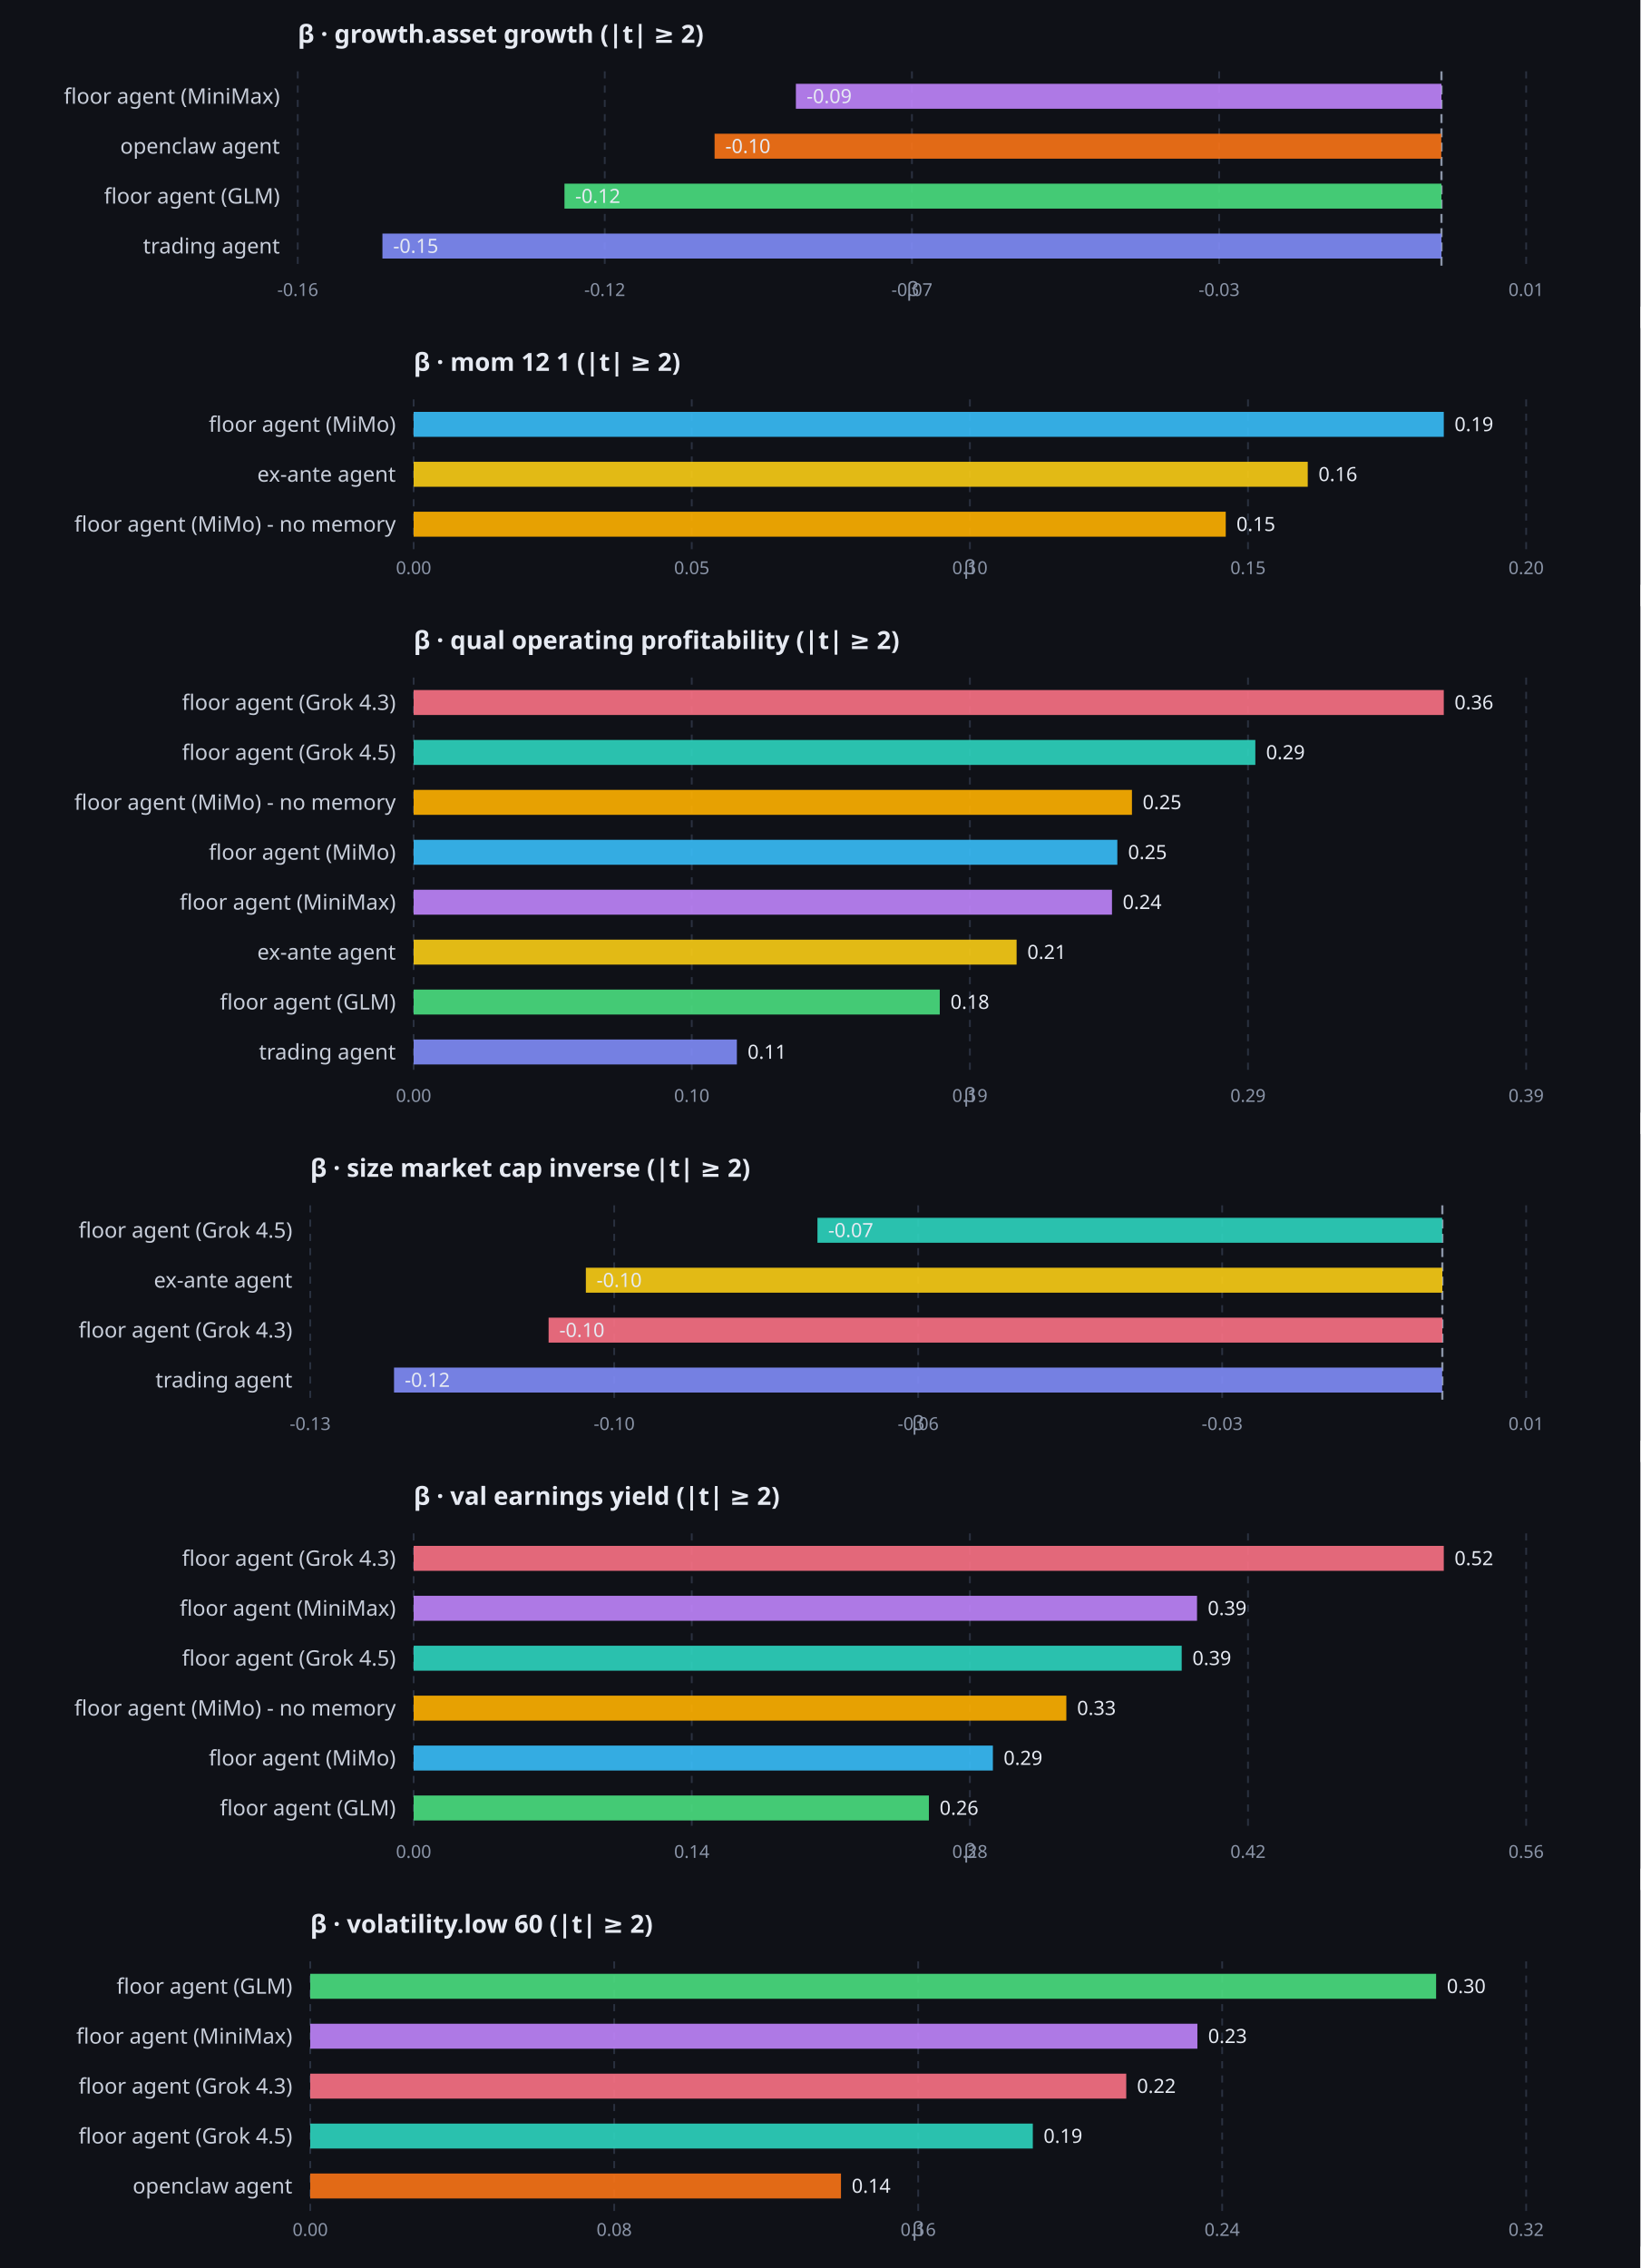
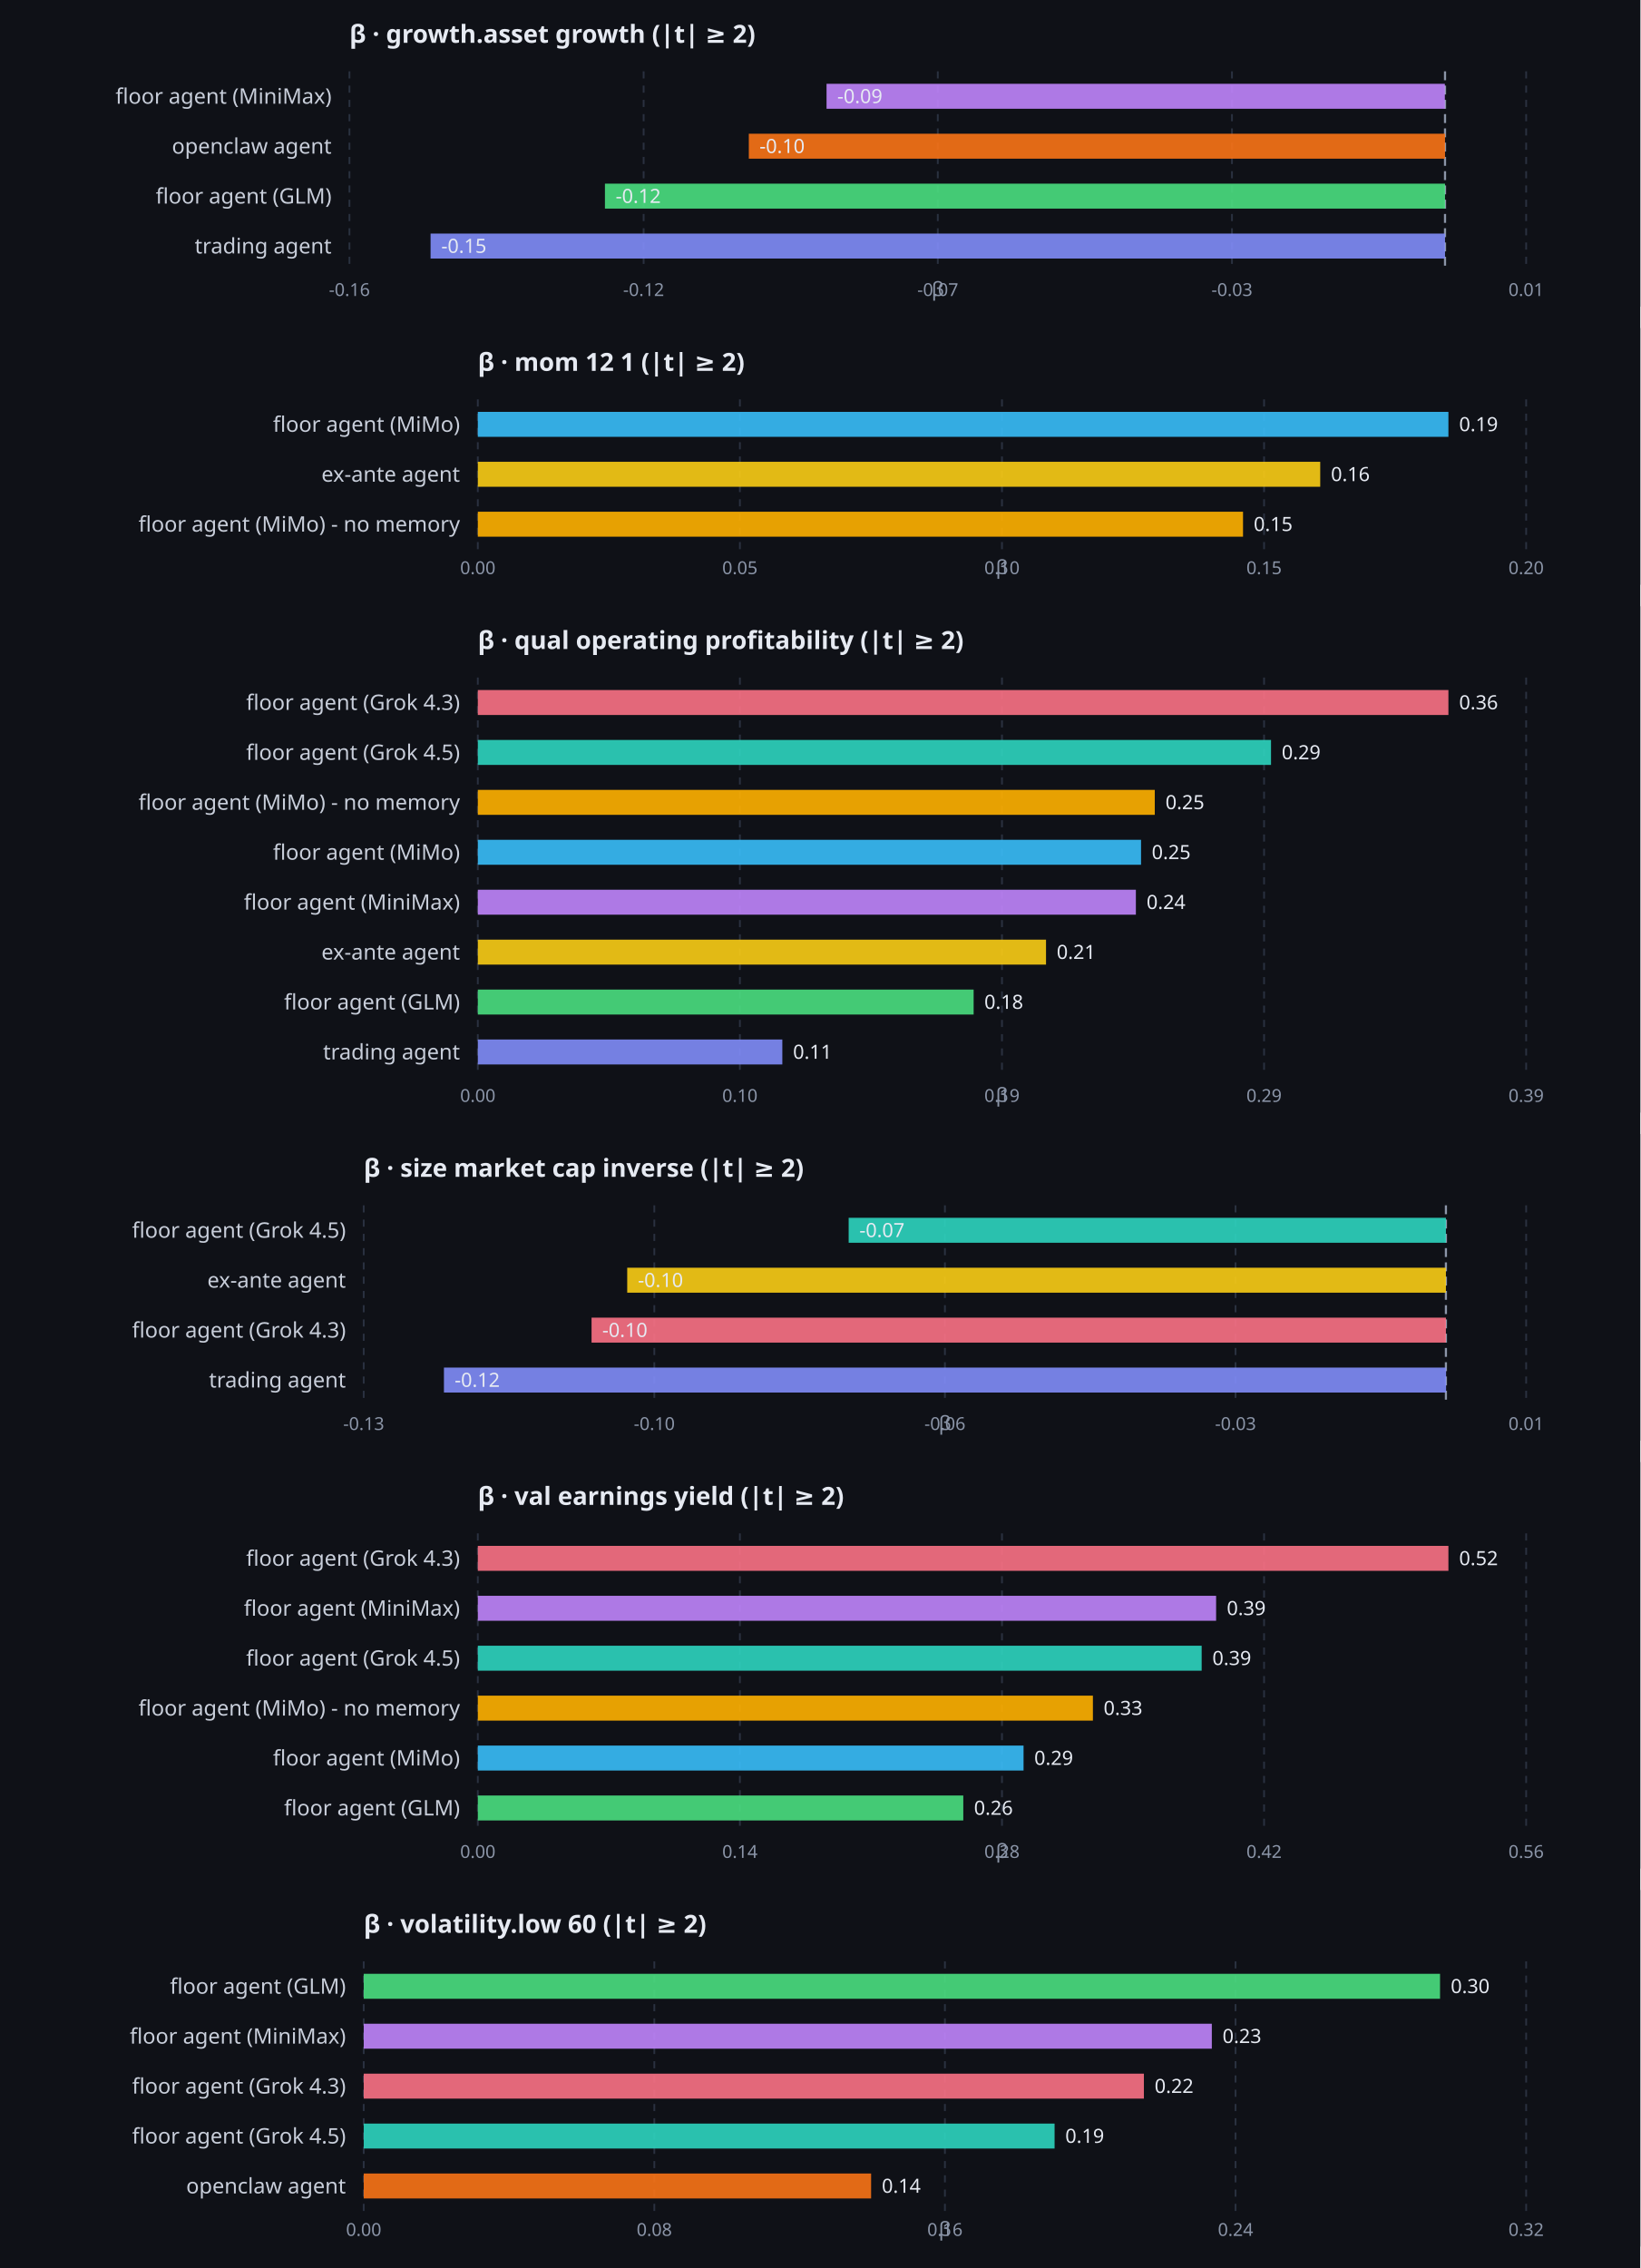
<svg xmlns="http://www.w3.org/2000/svg" viewBox="0 0 920 1272" role="img" aria-label="Style-factor loadings">
  <rect width="920" height="1272" fill="#0f1117" />
  <g transform="translate(0,0)">
    <rect width="920" height="172" fill="#0f1117" />
-     <text x="167" y="24" fill="#e6eaf2" font-size="14" font-family="ui-sans-serif,system-ui,sans-serif" font-weight="600">β · growth.asset growth  (|t| ≥ 2)</text>
-     <line x1="167.0" y1="40" x2="167.0" y2="152" stroke="#2a3140" stroke-dasharray="4 4" />
-     <text x="167.0" y="166" fill="#8b95a8" font-size="10" text-anchor="middle" font-family="ui-sans-serif,system-ui,sans-serif">-0.16</text>
-     <line x1="339.2" y1="40" x2="339.2" y2="152" stroke="#2a3140" stroke-dasharray="4 4" />
-     <text x="339.2" y="166" fill="#8b95a8" font-size="10" text-anchor="middle" font-family="ui-sans-serif,system-ui,sans-serif">-0.12</text>
-     <line x1="511.5" y1="40" x2="511.5" y2="152" stroke="#2a3140" stroke-dasharray="4 4" />
-     <text x="511.5" y="166" fill="#8b95a8" font-size="10" text-anchor="middle" font-family="ui-sans-serif,system-ui,sans-serif">-0.07</text>
-     <line x1="683.8" y1="40" x2="683.8" y2="152" stroke="#2a3140" stroke-dasharray="4 4" />
-     <text x="683.8" y="166" fill="#8b95a8" font-size="10" text-anchor="middle" font-family="ui-sans-serif,system-ui,sans-serif">-0.03</text>
+     <text x="196" y="24" fill="#e6eaf2" font-size="14" font-family="ui-sans-serif,system-ui,sans-serif" font-weight="600">β · growth.asset growth  (|t| ≥ 2)</text>
+     <line x1="196.0" y1="40" x2="196.0" y2="152" stroke="#2a3140" stroke-dasharray="4 4" />
+     <text x="196.0" y="166" fill="#8b95a8" font-size="10" text-anchor="middle" font-family="ui-sans-serif,system-ui,sans-serif">-0.16</text>
+     <line x1="361.0" y1="40" x2="361.0" y2="152" stroke="#2a3140" stroke-dasharray="4 4" />
+     <text x="361.0" y="166" fill="#8b95a8" font-size="10" text-anchor="middle" font-family="ui-sans-serif,system-ui,sans-serif">-0.12</text>
+     <line x1="526.0" y1="40" x2="526.0" y2="152" stroke="#2a3140" stroke-dasharray="4 4" />
+     <text x="526.0" y="166" fill="#8b95a8" font-size="10" text-anchor="middle" font-family="ui-sans-serif,system-ui,sans-serif">-0.07</text>
+     <line x1="691.0" y1="40" x2="691.0" y2="152" stroke="#2a3140" stroke-dasharray="4 4" />
+     <text x="691.0" y="166" fill="#8b95a8" font-size="10" text-anchor="middle" font-family="ui-sans-serif,system-ui,sans-serif">-0.03</text>
    <line x1="856.0" y1="40" x2="856.0" y2="152" stroke="#2a3140" stroke-dasharray="4 4" />
    <text x="856.0" y="166" fill="#8b95a8" font-size="10" text-anchor="middle" font-family="ui-sans-serif,system-ui,sans-serif">0.01</text>
-     <line x1="808.5" y1="40" x2="808.5" y2="152" stroke="#8b95a8" stroke-width="1.2" stroke-dasharray="5 3" />
-     <rect x="446.4" y="47.0" width="362.1" height="14" fill="#c084fc" opacity="0.9" />
-     <text x="157" y="54.0" fill="#c8ceda" font-size="12" text-anchor="end" dominant-baseline="middle" font-family="ui-sans-serif,system-ui,sans-serif">floor agent (MiniMax)</text>
-     <text x="452.4" y="54.0" fill="#e6eaf2" font-size="11" dominant-baseline="middle" font-family="ui-sans-serif,system-ui,sans-serif">-0.09</text>
-     <rect x="400.8" y="75.0" width="407.6" height="14" fill="#f97316" opacity="0.9" />
-     <text x="157" y="82.0" fill="#c8ceda" font-size="12" text-anchor="end" dominant-baseline="middle" font-family="ui-sans-serif,system-ui,sans-serif">openclaw agent</text>
-     <text x="406.8" y="82.0" fill="#e6eaf2" font-size="11" dominant-baseline="middle" font-family="ui-sans-serif,system-ui,sans-serif">-0.10</text>
-     <rect x="316.6" y="103.0" width="491.9" height="14" fill="#4ade80" opacity="0.9" />
-     <text x="157" y="110.0" fill="#c8ceda" font-size="12" text-anchor="end" dominant-baseline="middle" font-family="ui-sans-serif,system-ui,sans-serif">floor agent (GLM)</text>
-     <text x="322.6" y="110.0" fill="#e6eaf2" font-size="11" dominant-baseline="middle" font-family="ui-sans-serif,system-ui,sans-serif">-0.12</text>
-     <rect x="214.5" y="131.0" width="594.0" height="14" fill="#818cf8" opacity="0.9" />
-     <text x="157" y="138.0" fill="#c8ceda" font-size="12" text-anchor="end" dominant-baseline="middle" font-family="ui-sans-serif,system-ui,sans-serif">trading agent</text>
-     <text x="220.5" y="138.0" fill="#e6eaf2" font-size="11" dominant-baseline="middle" font-family="ui-sans-serif,system-ui,sans-serif">-0.15</text>
-     <text x="512" y="166" fill="#8b95a8" font-size="11" text-anchor="middle" font-family="ui-sans-serif,system-ui,sans-serif">β</text>
+     <line x1="810.5" y1="40" x2="810.5" y2="152" stroke="#8b95a8" stroke-width="1.2" stroke-dasharray="5 3" />
+     <rect x="463.6" y="47.0" width="346.8" height="14" fill="#c084fc" opacity="0.9" />
+     <text x="186" y="54.0" fill="#c8ceda" font-size="12" text-anchor="end" dominant-baseline="middle" font-family="ui-sans-serif,system-ui,sans-serif">floor agent (MiniMax)</text>
+     <text x="469.6" y="54.0" fill="#e6eaf2" font-size="11" dominant-baseline="middle" font-family="ui-sans-serif,system-ui,sans-serif">-0.09</text>
+     <rect x="420.0" y="75.0" width="390.5" height="14" fill="#f97316" opacity="0.9" />
+     <text x="186" y="82.0" fill="#c8ceda" font-size="12" text-anchor="end" dominant-baseline="middle" font-family="ui-sans-serif,system-ui,sans-serif">openclaw agent</text>
+     <text x="426.0" y="82.0" fill="#e6eaf2" font-size="11" dominant-baseline="middle" font-family="ui-sans-serif,system-ui,sans-serif">-0.10</text>
+     <rect x="339.3" y="103.0" width="471.2" height="14" fill="#4ade80" opacity="0.9" />
+     <text x="186" y="110.0" fill="#c8ceda" font-size="12" text-anchor="end" dominant-baseline="middle" font-family="ui-sans-serif,system-ui,sans-serif">floor agent (GLM)</text>
+     <text x="345.3" y="110.0" fill="#e6eaf2" font-size="11" dominant-baseline="middle" font-family="ui-sans-serif,system-ui,sans-serif">-0.12</text>
+     <rect x="241.5" y="131.0" width="569.0" height="14" fill="#818cf8" opacity="0.9" />
+     <text x="186" y="138.0" fill="#c8ceda" font-size="12" text-anchor="end" dominant-baseline="middle" font-family="ui-sans-serif,system-ui,sans-serif">trading agent</text>
+     <text x="247.5" y="138.0" fill="#e6eaf2" font-size="11" dominant-baseline="middle" font-family="ui-sans-serif,system-ui,sans-serif">-0.15</text>
+     <text x="526" y="166" fill="#8b95a8" font-size="11" text-anchor="middle" font-family="ui-sans-serif,system-ui,sans-serif">β</text>
  </g>
  <g transform="translate(0,184)">
    <rect width="920" height="144" fill="#0f1117" />
-     <text x="232" y="24" fill="#e6eaf2" font-size="14" font-family="ui-sans-serif,system-ui,sans-serif" font-weight="600">β · mom 12 1  (|t| ≥ 2)</text>
-     <line x1="232.0" y1="40" x2="232.0" y2="124" stroke="#2a3140" stroke-dasharray="4 4" />
-     <text x="232.0" y="138" fill="#8b95a8" font-size="10" text-anchor="middle" font-family="ui-sans-serif,system-ui,sans-serif">0.00</text>
-     <line x1="388.0" y1="40" x2="388.0" y2="124" stroke="#2a3140" stroke-dasharray="4 4" />
-     <text x="388.0" y="138" fill="#8b95a8" font-size="10" text-anchor="middle" font-family="ui-sans-serif,system-ui,sans-serif">0.05</text>
-     <line x1="544.0" y1="40" x2="544.0" y2="124" stroke="#2a3140" stroke-dasharray="4 4" />
-     <text x="544.0" y="138" fill="#8b95a8" font-size="10" text-anchor="middle" font-family="ui-sans-serif,system-ui,sans-serif">0.10</text>
-     <line x1="700.0" y1="40" x2="700.0" y2="124" stroke="#2a3140" stroke-dasharray="4 4" />
-     <text x="700.0" y="138" fill="#8b95a8" font-size="10" text-anchor="middle" font-family="ui-sans-serif,system-ui,sans-serif">0.15</text>
+     <text x="268" y="24" fill="#e6eaf2" font-size="14" font-family="ui-sans-serif,system-ui,sans-serif" font-weight="600">β · mom 12 1  (|t| ≥ 2)</text>
+     <line x1="268.0" y1="40" x2="268.0" y2="124" stroke="#2a3140" stroke-dasharray="4 4" />
+     <text x="268.0" y="138" fill="#8b95a8" font-size="10" text-anchor="middle" font-family="ui-sans-serif,system-ui,sans-serif">0.00</text>
+     <line x1="415.0" y1="40" x2="415.0" y2="124" stroke="#2a3140" stroke-dasharray="4 4" />
+     <text x="415.0" y="138" fill="#8b95a8" font-size="10" text-anchor="middle" font-family="ui-sans-serif,system-ui,sans-serif">0.05</text>
+     <line x1="562.0" y1="40" x2="562.0" y2="124" stroke="#2a3140" stroke-dasharray="4 4" />
+     <text x="562.0" y="138" fill="#8b95a8" font-size="10" text-anchor="middle" font-family="ui-sans-serif,system-ui,sans-serif">0.10</text>
+     <line x1="709.0" y1="40" x2="709.0" y2="124" stroke="#2a3140" stroke-dasharray="4 4" />
+     <text x="709.0" y="138" fill="#8b95a8" font-size="10" text-anchor="middle" font-family="ui-sans-serif,system-ui,sans-serif">0.15</text>
    <line x1="856.0" y1="40" x2="856.0" y2="124" stroke="#2a3140" stroke-dasharray="4 4" />
    <text x="856.0" y="138" fill="#8b95a8" font-size="10" text-anchor="middle" font-family="ui-sans-serif,system-ui,sans-serif">0.20</text>
-     <rect x="232.0" y="47.0" width="577.8" height="14" fill="#38bdf8" opacity="0.9" />
-     <text x="222" y="54.0" fill="#c8ceda" font-size="12" text-anchor="end" dominant-baseline="middle" font-family="ui-sans-serif,system-ui,sans-serif">floor agent (MiMo)</text>
-     <text x="815.8" y="54.0" fill="#e6eaf2" font-size="11" dominant-baseline="middle" font-family="ui-sans-serif,system-ui,sans-serif">0.19</text>
-     <rect x="232.0" y="75.0" width="501.5" height="14" fill="#facc15" opacity="0.9" />
-     <text x="222" y="82.0" fill="#c8ceda" font-size="12" text-anchor="end" dominant-baseline="middle" font-family="ui-sans-serif,system-ui,sans-serif">ex-ante agent</text>
-     <text x="739.5" y="82.0" fill="#e6eaf2" font-size="11" dominant-baseline="middle" font-family="ui-sans-serif,system-ui,sans-serif">0.16</text>
-     <rect x="232.0" y="103.0" width="455.5" height="14" fill="#ffb000" opacity="0.9" />
-     <text x="222" y="110.0" fill="#c8ceda" font-size="12" text-anchor="end" dominant-baseline="middle" font-family="ui-sans-serif,system-ui,sans-serif">floor agent (MiMo) - no memory</text>
-     <text x="693.5" y="110.0" fill="#e6eaf2" font-size="11" dominant-baseline="middle" font-family="ui-sans-serif,system-ui,sans-serif">0.15</text>
-     <text x="544" y="138" fill="#8b95a8" font-size="11" text-anchor="middle" font-family="ui-sans-serif,system-ui,sans-serif">β</text>
+     <rect x="268.0" y="47.0" width="544.4" height="14" fill="#38bdf8" opacity="0.9" />
+     <text x="258" y="54.0" fill="#c8ceda" font-size="12" text-anchor="end" dominant-baseline="middle" font-family="ui-sans-serif,system-ui,sans-serif">floor agent (MiMo)</text>
+     <text x="818.4" y="54.0" fill="#e6eaf2" font-size="11" dominant-baseline="middle" font-family="ui-sans-serif,system-ui,sans-serif">0.19</text>
+     <rect x="268.0" y="75.0" width="472.5" height="14" fill="#facc15" opacity="0.9" />
+     <text x="258" y="82.0" fill="#c8ceda" font-size="12" text-anchor="end" dominant-baseline="middle" font-family="ui-sans-serif,system-ui,sans-serif">ex-ante agent</text>
+     <text x="746.5" y="82.0" fill="#e6eaf2" font-size="11" dominant-baseline="middle" font-family="ui-sans-serif,system-ui,sans-serif">0.16</text>
+     <rect x="268.0" y="103.0" width="429.2" height="14" fill="#ffb000" opacity="0.9" />
+     <text x="258" y="110.0" fill="#c8ceda" font-size="12" text-anchor="end" dominant-baseline="middle" font-family="ui-sans-serif,system-ui,sans-serif">floor agent (MiMo) - no memory</text>
+     <text x="703.2" y="110.0" fill="#e6eaf2" font-size="11" dominant-baseline="middle" font-family="ui-sans-serif,system-ui,sans-serif">0.15</text>
+     <text x="562" y="138" fill="#8b95a8" font-size="11" text-anchor="middle" font-family="ui-sans-serif,system-ui,sans-serif">β</text>
  </g>
  <g transform="translate(0,340)">
    <rect width="920" height="284" fill="#0f1117" />
-     <text x="232" y="24" fill="#e6eaf2" font-size="14" font-family="ui-sans-serif,system-ui,sans-serif" font-weight="600">β · qual operating profitability  (|t| ≥ 2)</text>
-     <line x1="232.0" y1="40" x2="232.0" y2="264" stroke="#2a3140" stroke-dasharray="4 4" />
-     <text x="232.0" y="278" fill="#8b95a8" font-size="10" text-anchor="middle" font-family="ui-sans-serif,system-ui,sans-serif">0.00</text>
-     <line x1="388.0" y1="40" x2="388.0" y2="264" stroke="#2a3140" stroke-dasharray="4 4" />
-     <text x="388.0" y="278" fill="#8b95a8" font-size="10" text-anchor="middle" font-family="ui-sans-serif,system-ui,sans-serif">0.10</text>
-     <line x1="544.0" y1="40" x2="544.0" y2="264" stroke="#2a3140" stroke-dasharray="4 4" />
-     <text x="544.0" y="278" fill="#8b95a8" font-size="10" text-anchor="middle" font-family="ui-sans-serif,system-ui,sans-serif">0.19</text>
-     <line x1="700.0" y1="40" x2="700.0" y2="264" stroke="#2a3140" stroke-dasharray="4 4" />
-     <text x="700.0" y="278" fill="#8b95a8" font-size="10" text-anchor="middle" font-family="ui-sans-serif,system-ui,sans-serif">0.29</text>
+     <text x="268" y="24" fill="#e6eaf2" font-size="14" font-family="ui-sans-serif,system-ui,sans-serif" font-weight="600">β · qual operating profitability  (|t| ≥ 2)</text>
+     <line x1="268.0" y1="40" x2="268.0" y2="264" stroke="#2a3140" stroke-dasharray="4 4" />
+     <text x="268.0" y="278" fill="#8b95a8" font-size="10" text-anchor="middle" font-family="ui-sans-serif,system-ui,sans-serif">0.00</text>
+     <line x1="415.0" y1="40" x2="415.0" y2="264" stroke="#2a3140" stroke-dasharray="4 4" />
+     <text x="415.0" y="278" fill="#8b95a8" font-size="10" text-anchor="middle" font-family="ui-sans-serif,system-ui,sans-serif">0.10</text>
+     <line x1="562.0" y1="40" x2="562.0" y2="264" stroke="#2a3140" stroke-dasharray="4 4" />
+     <text x="562.0" y="278" fill="#8b95a8" font-size="10" text-anchor="middle" font-family="ui-sans-serif,system-ui,sans-serif">0.19</text>
+     <line x1="709.0" y1="40" x2="709.0" y2="264" stroke="#2a3140" stroke-dasharray="4 4" />
+     <text x="709.0" y="278" fill="#8b95a8" font-size="10" text-anchor="middle" font-family="ui-sans-serif,system-ui,sans-serif">0.29</text>
    <line x1="856.0" y1="40" x2="856.0" y2="264" stroke="#2a3140" stroke-dasharray="4 4" />
    <text x="856.0" y="278" fill="#8b95a8" font-size="10" text-anchor="middle" font-family="ui-sans-serif,system-ui,sans-serif">0.39</text>
-     <rect x="232.0" y="47.0" width="577.8" height="14" fill="#fb7185" opacity="0.9" />
-     <text x="222" y="54.0" fill="#c8ceda" font-size="12" text-anchor="end" dominant-baseline="middle" font-family="ui-sans-serif,system-ui,sans-serif">floor agent (Grok 4.3)</text>
-     <text x="815.8" y="54.0" fill="#e6eaf2" font-size="11" dominant-baseline="middle" font-family="ui-sans-serif,system-ui,sans-serif">0.36</text>
-     <rect x="232.0" y="75.0" width="472.1" height="14" fill="#2dd4bf" opacity="0.9" />
-     <text x="222" y="82.0" fill="#c8ceda" font-size="12" text-anchor="end" dominant-baseline="middle" font-family="ui-sans-serif,system-ui,sans-serif">floor agent (Grok 4.5)</text>
-     <text x="710.1" y="82.0" fill="#e6eaf2" font-size="11" dominant-baseline="middle" font-family="ui-sans-serif,system-ui,sans-serif">0.29</text>
-     <rect x="232.0" y="103.0" width="402.9" height="14" fill="#ffb000" opacity="0.9" />
-     <text x="222" y="110.0" fill="#c8ceda" font-size="12" text-anchor="end" dominant-baseline="middle" font-family="ui-sans-serif,system-ui,sans-serif">floor agent (MiMo) - no memory</text>
-     <text x="640.9" y="110.0" fill="#e6eaf2" font-size="11" dominant-baseline="middle" font-family="ui-sans-serif,system-ui,sans-serif">0.25</text>
-     <rect x="232.0" y="131.0" width="394.7" height="14" fill="#38bdf8" opacity="0.9" />
-     <text x="222" y="138.0" fill="#c8ceda" font-size="12" text-anchor="end" dominant-baseline="middle" font-family="ui-sans-serif,system-ui,sans-serif">floor agent (MiMo)</text>
-     <text x="632.7" y="138.0" fill="#e6eaf2" font-size="11" dominant-baseline="middle" font-family="ui-sans-serif,system-ui,sans-serif">0.25</text>
-     <rect x="232.0" y="159.0" width="391.7" height="14" fill="#c084fc" opacity="0.9" />
-     <text x="222" y="166.0" fill="#c8ceda" font-size="12" text-anchor="end" dominant-baseline="middle" font-family="ui-sans-serif,system-ui,sans-serif">floor agent (MiniMax)</text>
-     <text x="629.7" y="166.0" fill="#e6eaf2" font-size="11" dominant-baseline="middle" font-family="ui-sans-serif,system-ui,sans-serif">0.24</text>
-     <rect x="232.0" y="187.0" width="338.2" height="14" fill="#facc15" opacity="0.9" />
-     <text x="222" y="194.0" fill="#c8ceda" font-size="12" text-anchor="end" dominant-baseline="middle" font-family="ui-sans-serif,system-ui,sans-serif">ex-ante agent</text>
-     <text x="576.2" y="194.0" fill="#e6eaf2" font-size="11" dominant-baseline="middle" font-family="ui-sans-serif,system-ui,sans-serif">0.21</text>
-     <rect x="232.0" y="215.0" width="295.1" height="14" fill="#4ade80" opacity="0.9" />
-     <text x="222" y="222.0" fill="#c8ceda" font-size="12" text-anchor="end" dominant-baseline="middle" font-family="ui-sans-serif,system-ui,sans-serif">floor agent (GLM)</text>
-     <text x="533.1" y="222.0" fill="#e6eaf2" font-size="11" dominant-baseline="middle" font-family="ui-sans-serif,system-ui,sans-serif">0.18</text>
-     <rect x="232.0" y="243.0" width="181.3" height="14" fill="#818cf8" opacity="0.9" />
-     <text x="222" y="250.0" fill="#c8ceda" font-size="12" text-anchor="end" dominant-baseline="middle" font-family="ui-sans-serif,system-ui,sans-serif">trading agent</text>
-     <text x="419.3" y="250.0" fill="#e6eaf2" font-size="11" dominant-baseline="middle" font-family="ui-sans-serif,system-ui,sans-serif">0.11</text>
-     <text x="544" y="278" fill="#8b95a8" font-size="11" text-anchor="middle" font-family="ui-sans-serif,system-ui,sans-serif">β</text>
+     <rect x="268.0" y="47.0" width="544.4" height="14" fill="#fb7185" opacity="0.9" />
+     <text x="258" y="54.0" fill="#c8ceda" font-size="12" text-anchor="end" dominant-baseline="middle" font-family="ui-sans-serif,system-ui,sans-serif">floor agent (Grok 4.3)</text>
+     <text x="818.4" y="54.0" fill="#e6eaf2" font-size="11" dominant-baseline="middle" font-family="ui-sans-serif,system-ui,sans-serif">0.36</text>
+     <rect x="268.0" y="75.0" width="444.9" height="14" fill="#2dd4bf" opacity="0.9" />
+     <text x="258" y="82.0" fill="#c8ceda" font-size="12" text-anchor="end" dominant-baseline="middle" font-family="ui-sans-serif,system-ui,sans-serif">floor agent (Grok 4.5)</text>
+     <text x="718.9" y="82.0" fill="#e6eaf2" font-size="11" dominant-baseline="middle" font-family="ui-sans-serif,system-ui,sans-serif">0.29</text>
+     <rect x="268.0" y="103.0" width="379.7" height="14" fill="#ffb000" opacity="0.9" />
+     <text x="258" y="110.0" fill="#c8ceda" font-size="12" text-anchor="end" dominant-baseline="middle" font-family="ui-sans-serif,system-ui,sans-serif">floor agent (MiMo) - no memory</text>
+     <text x="653.7" y="110.0" fill="#e6eaf2" font-size="11" dominant-baseline="middle" font-family="ui-sans-serif,system-ui,sans-serif">0.25</text>
+     <rect x="268.0" y="131.0" width="372.0" height="14" fill="#38bdf8" opacity="0.9" />
+     <text x="258" y="138.0" fill="#c8ceda" font-size="12" text-anchor="end" dominant-baseline="middle" font-family="ui-sans-serif,system-ui,sans-serif">floor agent (MiMo)</text>
+     <text x="646.0" y="138.0" fill="#e6eaf2" font-size="11" dominant-baseline="middle" font-family="ui-sans-serif,system-ui,sans-serif">0.25</text>
+     <rect x="268.0" y="159.0" width="369.1" height="14" fill="#c084fc" opacity="0.9" />
+     <text x="258" y="166.0" fill="#c8ceda" font-size="12" text-anchor="end" dominant-baseline="middle" font-family="ui-sans-serif,system-ui,sans-serif">floor agent (MiniMax)</text>
+     <text x="643.1" y="166.0" fill="#e6eaf2" font-size="11" dominant-baseline="middle" font-family="ui-sans-serif,system-ui,sans-serif">0.24</text>
+     <rect x="268.0" y="187.0" width="318.7" height="14" fill="#facc15" opacity="0.9" />
+     <text x="258" y="194.0" fill="#c8ceda" font-size="12" text-anchor="end" dominant-baseline="middle" font-family="ui-sans-serif,system-ui,sans-serif">ex-ante agent</text>
+     <text x="592.7" y="194.0" fill="#e6eaf2" font-size="11" dominant-baseline="middle" font-family="ui-sans-serif,system-ui,sans-serif">0.21</text>
+     <rect x="268.0" y="215.0" width="278.1" height="14" fill="#4ade80" opacity="0.9" />
+     <text x="258" y="222.0" fill="#c8ceda" font-size="12" text-anchor="end" dominant-baseline="middle" font-family="ui-sans-serif,system-ui,sans-serif">floor agent (GLM)</text>
+     <text x="552.1" y="222.0" fill="#e6eaf2" font-size="11" dominant-baseline="middle" font-family="ui-sans-serif,system-ui,sans-serif">0.18</text>
+     <rect x="268.0" y="243.0" width="170.8" height="14" fill="#818cf8" opacity="0.9" />
+     <text x="258" y="250.0" fill="#c8ceda" font-size="12" text-anchor="end" dominant-baseline="middle" font-family="ui-sans-serif,system-ui,sans-serif">trading agent</text>
+     <text x="444.8" y="250.0" fill="#e6eaf2" font-size="11" dominant-baseline="middle" font-family="ui-sans-serif,system-ui,sans-serif">0.11</text>
+     <text x="562" y="278" fill="#8b95a8" font-size="11" text-anchor="middle" font-family="ui-sans-serif,system-ui,sans-serif">β</text>
  </g>
  <g transform="translate(0,636)">
    <rect width="920" height="172" fill="#0f1117" />
-     <text x="174" y="24" fill="#e6eaf2" font-size="14" font-family="ui-sans-serif,system-ui,sans-serif" font-weight="600">β · size market cap inverse  (|t| ≥ 2)</text>
-     <line x1="174.0" y1="40" x2="174.0" y2="152" stroke="#2a3140" stroke-dasharray="4 4" />
-     <text x="174.0" y="166" fill="#8b95a8" font-size="10" text-anchor="middle" font-family="ui-sans-serif,system-ui,sans-serif">-0.13</text>
-     <line x1="344.5" y1="40" x2="344.5" y2="152" stroke="#2a3140" stroke-dasharray="4 4" />
-     <text x="344.5" y="166" fill="#8b95a8" font-size="10" text-anchor="middle" font-family="ui-sans-serif,system-ui,sans-serif">-0.10</text>
-     <line x1="515.0" y1="40" x2="515.0" y2="152" stroke="#2a3140" stroke-dasharray="4 4" />
-     <text x="515.0" y="166" fill="#8b95a8" font-size="10" text-anchor="middle" font-family="ui-sans-serif,system-ui,sans-serif">-0.06</text>
-     <line x1="685.5" y1="40" x2="685.5" y2="152" stroke="#2a3140" stroke-dasharray="4 4" />
-     <text x="685.5" y="166" fill="#8b95a8" font-size="10" text-anchor="middle" font-family="ui-sans-serif,system-ui,sans-serif">-0.03</text>
+     <text x="204" y="24" fill="#e6eaf2" font-size="14" font-family="ui-sans-serif,system-ui,sans-serif" font-weight="600">β · size market cap inverse  (|t| ≥ 2)</text>
+     <line x1="204.0" y1="40" x2="204.0" y2="152" stroke="#2a3140" stroke-dasharray="4 4" />
+     <text x="204.0" y="166" fill="#8b95a8" font-size="10" text-anchor="middle" font-family="ui-sans-serif,system-ui,sans-serif">-0.13</text>
+     <line x1="367.0" y1="40" x2="367.0" y2="152" stroke="#2a3140" stroke-dasharray="4 4" />
+     <text x="367.0" y="166" fill="#8b95a8" font-size="10" text-anchor="middle" font-family="ui-sans-serif,system-ui,sans-serif">-0.10</text>
+     <line x1="530.0" y1="40" x2="530.0" y2="152" stroke="#2a3140" stroke-dasharray="4 4" />
+     <text x="530.0" y="166" fill="#8b95a8" font-size="10" text-anchor="middle" font-family="ui-sans-serif,system-ui,sans-serif">-0.06</text>
+     <line x1="693.0" y1="40" x2="693.0" y2="152" stroke="#2a3140" stroke-dasharray="4 4" />
+     <text x="693.0" y="166" fill="#8b95a8" font-size="10" text-anchor="middle" font-family="ui-sans-serif,system-ui,sans-serif">-0.03</text>
    <line x1="856.0" y1="40" x2="856.0" y2="152" stroke="#2a3140" stroke-dasharray="4 4" />
    <text x="856.0" y="166" fill="#8b95a8" font-size="10" text-anchor="middle" font-family="ui-sans-serif,system-ui,sans-serif">0.01</text>
-     <line x1="809.0" y1="40" x2="809.0" y2="152" stroke="#8b95a8" stroke-width="1.2" stroke-dasharray="5 3" />
-     <rect x="458.5" y="47.0" width="350.4" height="14" fill="#2dd4bf" opacity="0.9" />
-     <text x="164" y="54.0" fill="#c8ceda" font-size="12" text-anchor="end" dominant-baseline="middle" font-family="ui-sans-serif,system-ui,sans-serif">floor agent (Grok 4.5)</text>
-     <text x="464.5" y="54.0" fill="#e6eaf2" font-size="11" dominant-baseline="middle" font-family="ui-sans-serif,system-ui,sans-serif">-0.07</text>
-     <rect x="328.6" y="75.0" width="480.4" height="14" fill="#facc15" opacity="0.9" />
-     <text x="164" y="82.0" fill="#c8ceda" font-size="12" text-anchor="end" dominant-baseline="middle" font-family="ui-sans-serif,system-ui,sans-serif">ex-ante agent</text>
-     <text x="334.6" y="82.0" fill="#e6eaf2" font-size="11" dominant-baseline="middle" font-family="ui-sans-serif,system-ui,sans-serif">-0.10</text>
-     <rect x="307.7" y="103.0" width="501.3" height="14" fill="#fb7185" opacity="0.9" />
-     <text x="164" y="110.0" fill="#c8ceda" font-size="12" text-anchor="end" dominant-baseline="middle" font-family="ui-sans-serif,system-ui,sans-serif">floor agent (Grok 4.3)</text>
-     <text x="313.7" y="110.0" fill="#e6eaf2" font-size="11" dominant-baseline="middle" font-family="ui-sans-serif,system-ui,sans-serif">-0.10</text>
-     <rect x="221.0" y="131.0" width="587.9" height="14" fill="#818cf8" opacity="0.9" />
-     <text x="164" y="138.0" fill="#c8ceda" font-size="12" text-anchor="end" dominant-baseline="middle" font-family="ui-sans-serif,system-ui,sans-serif">trading agent</text>
-     <text x="227.0" y="138.0" fill="#e6eaf2" font-size="11" dominant-baseline="middle" font-family="ui-sans-serif,system-ui,sans-serif">-0.12</text>
-     <text x="515" y="166" fill="#8b95a8" font-size="11" text-anchor="middle" font-family="ui-sans-serif,system-ui,sans-serif">β</text>
+     <line x1="811.0" y1="40" x2="811.0" y2="152" stroke="#8b95a8" stroke-width="1.2" stroke-dasharray="5 3" />
+     <rect x="476.0" y="47.0" width="335.0" height="14" fill="#2dd4bf" opacity="0.9" />
+     <text x="194" y="54.0" fill="#c8ceda" font-size="12" text-anchor="end" dominant-baseline="middle" font-family="ui-sans-serif,system-ui,sans-serif">floor agent (Grok 4.5)</text>
+     <text x="482.0" y="54.0" fill="#e6eaf2" font-size="11" dominant-baseline="middle" font-family="ui-sans-serif,system-ui,sans-serif">-0.07</text>
+     <rect x="351.8" y="75.0" width="459.2" height="14" fill="#facc15" opacity="0.9" />
+     <text x="194" y="82.0" fill="#c8ceda" font-size="12" text-anchor="end" dominant-baseline="middle" font-family="ui-sans-serif,system-ui,sans-serif">ex-ante agent</text>
+     <text x="357.8" y="82.0" fill="#e6eaf2" font-size="11" dominant-baseline="middle" font-family="ui-sans-serif,system-ui,sans-serif">-0.10</text>
+     <rect x="331.8" y="103.0" width="479.2" height="14" fill="#fb7185" opacity="0.9" />
+     <text x="194" y="110.0" fill="#c8ceda" font-size="12" text-anchor="end" dominant-baseline="middle" font-family="ui-sans-serif,system-ui,sans-serif">floor agent (Grok 4.3)</text>
+     <text x="337.8" y="110.0" fill="#e6eaf2" font-size="11" dominant-baseline="middle" font-family="ui-sans-serif,system-ui,sans-serif">-0.10</text>
+     <rect x="249.0" y="131.0" width="562.1" height="14" fill="#818cf8" opacity="0.9" />
+     <text x="194" y="138.0" fill="#c8ceda" font-size="12" text-anchor="end" dominant-baseline="middle" font-family="ui-sans-serif,system-ui,sans-serif">trading agent</text>
+     <text x="255.0" y="138.0" fill="#e6eaf2" font-size="11" dominant-baseline="middle" font-family="ui-sans-serif,system-ui,sans-serif">-0.12</text>
+     <text x="530" y="166" fill="#8b95a8" font-size="11" text-anchor="middle" font-family="ui-sans-serif,system-ui,sans-serif">β</text>
  </g>
  <g transform="translate(0,820)">
    <rect width="920" height="228" fill="#0f1117" />
-     <text x="232" y="24" fill="#e6eaf2" font-size="14" font-family="ui-sans-serif,system-ui,sans-serif" font-weight="600">β · val earnings yield  (|t| ≥ 2)</text>
-     <line x1="232.0" y1="40" x2="232.0" y2="208" stroke="#2a3140" stroke-dasharray="4 4" />
-     <text x="232.0" y="222" fill="#8b95a8" font-size="10" text-anchor="middle" font-family="ui-sans-serif,system-ui,sans-serif">0.00</text>
-     <line x1="388.0" y1="40" x2="388.0" y2="208" stroke="#2a3140" stroke-dasharray="4 4" />
-     <text x="388.0" y="222" fill="#8b95a8" font-size="10" text-anchor="middle" font-family="ui-sans-serif,system-ui,sans-serif">0.14</text>
-     <line x1="544.0" y1="40" x2="544.0" y2="208" stroke="#2a3140" stroke-dasharray="4 4" />
-     <text x="544.0" y="222" fill="#8b95a8" font-size="10" text-anchor="middle" font-family="ui-sans-serif,system-ui,sans-serif">0.28</text>
-     <line x1="700.0" y1="40" x2="700.0" y2="208" stroke="#2a3140" stroke-dasharray="4 4" />
-     <text x="700.0" y="222" fill="#8b95a8" font-size="10" text-anchor="middle" font-family="ui-sans-serif,system-ui,sans-serif">0.42</text>
+     <text x="268" y="24" fill="#e6eaf2" font-size="14" font-family="ui-sans-serif,system-ui,sans-serif" font-weight="600">β · val earnings yield  (|t| ≥ 2)</text>
+     <line x1="268.0" y1="40" x2="268.0" y2="208" stroke="#2a3140" stroke-dasharray="4 4" />
+     <text x="268.0" y="222" fill="#8b95a8" font-size="10" text-anchor="middle" font-family="ui-sans-serif,system-ui,sans-serif">0.00</text>
+     <line x1="415.0" y1="40" x2="415.0" y2="208" stroke="#2a3140" stroke-dasharray="4 4" />
+     <text x="415.0" y="222" fill="#8b95a8" font-size="10" text-anchor="middle" font-family="ui-sans-serif,system-ui,sans-serif">0.14</text>
+     <line x1="562.0" y1="40" x2="562.0" y2="208" stroke="#2a3140" stroke-dasharray="4 4" />
+     <text x="562.0" y="222" fill="#8b95a8" font-size="10" text-anchor="middle" font-family="ui-sans-serif,system-ui,sans-serif">0.28</text>
+     <line x1="709.0" y1="40" x2="709.0" y2="208" stroke="#2a3140" stroke-dasharray="4 4" />
+     <text x="709.0" y="222" fill="#8b95a8" font-size="10" text-anchor="middle" font-family="ui-sans-serif,system-ui,sans-serif">0.42</text>
    <line x1="856.0" y1="40" x2="856.0" y2="208" stroke="#2a3140" stroke-dasharray="4 4" />
    <text x="856.0" y="222" fill="#8b95a8" font-size="10" text-anchor="middle" font-family="ui-sans-serif,system-ui,sans-serif">0.56</text>
-     <rect x="232.0" y="47.0" width="577.8" height="14" fill="#fb7185" opacity="0.9" />
-     <text x="222" y="54.0" fill="#c8ceda" font-size="12" text-anchor="end" dominant-baseline="middle" font-family="ui-sans-serif,system-ui,sans-serif">floor agent (Grok 4.3)</text>
-     <text x="815.8" y="54.0" fill="#e6eaf2" font-size="11" dominant-baseline="middle" font-family="ui-sans-serif,system-ui,sans-serif">0.52</text>
-     <rect x="232.0" y="75.0" width="439.4" height="14" fill="#c084fc" opacity="0.9" />
-     <text x="222" y="82.0" fill="#c8ceda" font-size="12" text-anchor="end" dominant-baseline="middle" font-family="ui-sans-serif,system-ui,sans-serif">floor agent (MiniMax)</text>
-     <text x="677.4" y="82.0" fill="#e6eaf2" font-size="11" dominant-baseline="middle" font-family="ui-sans-serif,system-ui,sans-serif">0.39</text>
-     <rect x="232.0" y="103.0" width="430.8" height="14" fill="#2dd4bf" opacity="0.9" />
-     <text x="222" y="110.0" fill="#c8ceda" font-size="12" text-anchor="end" dominant-baseline="middle" font-family="ui-sans-serif,system-ui,sans-serif">floor agent (Grok 4.5)</text>
-     <text x="668.8" y="110.0" fill="#e6eaf2" font-size="11" dominant-baseline="middle" font-family="ui-sans-serif,system-ui,sans-serif">0.39</text>
-     <rect x="232.0" y="131.0" width="366.1" height="14" fill="#ffb000" opacity="0.9" />
-     <text x="222" y="138.0" fill="#c8ceda" font-size="12" text-anchor="end" dominant-baseline="middle" font-family="ui-sans-serif,system-ui,sans-serif">floor agent (MiMo) - no memory</text>
-     <text x="604.1" y="138.0" fill="#e6eaf2" font-size="11" dominant-baseline="middle" font-family="ui-sans-serif,system-ui,sans-serif">0.33</text>
-     <rect x="232.0" y="159.0" width="324.9" height="14" fill="#38bdf8" opacity="0.9" />
-     <text x="222" y="166.0" fill="#c8ceda" font-size="12" text-anchor="end" dominant-baseline="middle" font-family="ui-sans-serif,system-ui,sans-serif">floor agent (MiMo)</text>
-     <text x="562.9" y="166.0" fill="#e6eaf2" font-size="11" dominant-baseline="middle" font-family="ui-sans-serif,system-ui,sans-serif">0.29</text>
-     <rect x="232.0" y="187.0" width="289.0" height="14" fill="#4ade80" opacity="0.9" />
-     <text x="222" y="194.0" fill="#c8ceda" font-size="12" text-anchor="end" dominant-baseline="middle" font-family="ui-sans-serif,system-ui,sans-serif">floor agent (GLM)</text>
-     <text x="527.0" y="194.0" fill="#e6eaf2" font-size="11" dominant-baseline="middle" font-family="ui-sans-serif,system-ui,sans-serif">0.26</text>
-     <text x="544" y="222" fill="#8b95a8" font-size="11" text-anchor="middle" font-family="ui-sans-serif,system-ui,sans-serif">β</text>
+     <rect x="268.0" y="47.0" width="544.4" height="14" fill="#fb7185" opacity="0.9" />
+     <text x="258" y="54.0" fill="#c8ceda" font-size="12" text-anchor="end" dominant-baseline="middle" font-family="ui-sans-serif,system-ui,sans-serif">floor agent (Grok 4.3)</text>
+     <text x="818.4" y="54.0" fill="#e6eaf2" font-size="11" dominant-baseline="middle" font-family="ui-sans-serif,system-ui,sans-serif">0.52</text>
+     <rect x="268.0" y="75.0" width="414.1" height="14" fill="#c084fc" opacity="0.9" />
+     <text x="258" y="82.0" fill="#c8ceda" font-size="12" text-anchor="end" dominant-baseline="middle" font-family="ui-sans-serif,system-ui,sans-serif">floor agent (MiniMax)</text>
+     <text x="688.1" y="82.0" fill="#e6eaf2" font-size="11" dominant-baseline="middle" font-family="ui-sans-serif,system-ui,sans-serif">0.39</text>
+     <rect x="268.0" y="103.0" width="406.0" height="14" fill="#2dd4bf" opacity="0.9" />
+     <text x="258" y="110.0" fill="#c8ceda" font-size="12" text-anchor="end" dominant-baseline="middle" font-family="ui-sans-serif,system-ui,sans-serif">floor agent (Grok 4.5)</text>
+     <text x="680.0" y="110.0" fill="#e6eaf2" font-size="11" dominant-baseline="middle" font-family="ui-sans-serif,system-ui,sans-serif">0.39</text>
+     <rect x="268.0" y="131.0" width="345.0" height="14" fill="#ffb000" opacity="0.9" />
+     <text x="258" y="138.0" fill="#c8ceda" font-size="12" text-anchor="end" dominant-baseline="middle" font-family="ui-sans-serif,system-ui,sans-serif">floor agent (MiMo) - no memory</text>
+     <text x="619.0" y="138.0" fill="#e6eaf2" font-size="11" dominant-baseline="middle" font-family="ui-sans-serif,system-ui,sans-serif">0.33</text>
+     <rect x="268.0" y="159.0" width="306.1" height="14" fill="#38bdf8" opacity="0.9" />
+     <text x="258" y="166.0" fill="#c8ceda" font-size="12" text-anchor="end" dominant-baseline="middle" font-family="ui-sans-serif,system-ui,sans-serif">floor agent (MiMo)</text>
+     <text x="580.1" y="166.0" fill="#e6eaf2" font-size="11" dominant-baseline="middle" font-family="ui-sans-serif,system-ui,sans-serif">0.29</text>
+     <rect x="268.0" y="187.0" width="272.3" height="14" fill="#4ade80" opacity="0.9" />
+     <text x="258" y="194.0" fill="#c8ceda" font-size="12" text-anchor="end" dominant-baseline="middle" font-family="ui-sans-serif,system-ui,sans-serif">floor agent (GLM)</text>
+     <text x="546.3" y="194.0" fill="#e6eaf2" font-size="11" dominant-baseline="middle" font-family="ui-sans-serif,system-ui,sans-serif">0.26</text>
+     <text x="562" y="222" fill="#8b95a8" font-size="11" text-anchor="middle" font-family="ui-sans-serif,system-ui,sans-serif">β</text>
  </g>
  <g transform="translate(0,1060)">
    <rect width="920" height="200" fill="#0f1117" />
-     <text x="174" y="24" fill="#e6eaf2" font-size="14" font-family="ui-sans-serif,system-ui,sans-serif" font-weight="600">β · volatility.low 60  (|t| ≥ 2)</text>
-     <line x1="174.0" y1="40" x2="174.0" y2="180" stroke="#2a3140" stroke-dasharray="4 4" />
-     <text x="174.0" y="194" fill="#8b95a8" font-size="10" text-anchor="middle" font-family="ui-sans-serif,system-ui,sans-serif">0.00</text>
-     <line x1="344.5" y1="40" x2="344.5" y2="180" stroke="#2a3140" stroke-dasharray="4 4" />
-     <text x="344.5" y="194" fill="#8b95a8" font-size="10" text-anchor="middle" font-family="ui-sans-serif,system-ui,sans-serif">0.08</text>
-     <line x1="515.0" y1="40" x2="515.0" y2="180" stroke="#2a3140" stroke-dasharray="4 4" />
-     <text x="515.0" y="194" fill="#8b95a8" font-size="10" text-anchor="middle" font-family="ui-sans-serif,system-ui,sans-serif">0.16</text>
-     <line x1="685.5" y1="40" x2="685.5" y2="180" stroke="#2a3140" stroke-dasharray="4 4" />
-     <text x="685.5" y="194" fill="#8b95a8" font-size="10" text-anchor="middle" font-family="ui-sans-serif,system-ui,sans-serif">0.24</text>
+     <text x="204" y="24" fill="#e6eaf2" font-size="14" font-family="ui-sans-serif,system-ui,sans-serif" font-weight="600">β · volatility.low 60  (|t| ≥ 2)</text>
+     <line x1="204.0" y1="40" x2="204.0" y2="180" stroke="#2a3140" stroke-dasharray="4 4" />
+     <text x="204.0" y="194" fill="#8b95a8" font-size="10" text-anchor="middle" font-family="ui-sans-serif,system-ui,sans-serif">0.00</text>
+     <line x1="367.0" y1="40" x2="367.0" y2="180" stroke="#2a3140" stroke-dasharray="4 4" />
+     <text x="367.0" y="194" fill="#8b95a8" font-size="10" text-anchor="middle" font-family="ui-sans-serif,system-ui,sans-serif">0.08</text>
+     <line x1="530.0" y1="40" x2="530.0" y2="180" stroke="#2a3140" stroke-dasharray="4 4" />
+     <text x="530.0" y="194" fill="#8b95a8" font-size="10" text-anchor="middle" font-family="ui-sans-serif,system-ui,sans-serif">0.16</text>
+     <line x1="693.0" y1="40" x2="693.0" y2="180" stroke="#2a3140" stroke-dasharray="4 4" />
+     <text x="693.0" y="194" fill="#8b95a8" font-size="10" text-anchor="middle" font-family="ui-sans-serif,system-ui,sans-serif">0.24</text>
    <line x1="856.0" y1="40" x2="856.0" y2="180" stroke="#2a3140" stroke-dasharray="4 4" />
    <text x="856.0" y="194" fill="#8b95a8" font-size="10" text-anchor="middle" font-family="ui-sans-serif,system-ui,sans-serif">0.32</text>
-     <rect x="174.0" y="47.0" width="631.5" height="14" fill="#4ade80" opacity="0.9" />
-     <text x="164" y="54.0" fill="#c8ceda" font-size="12" text-anchor="end" dominant-baseline="middle" font-family="ui-sans-serif,system-ui,sans-serif">floor agent (GLM)</text>
-     <text x="811.5" y="54.0" fill="#e6eaf2" font-size="11" dominant-baseline="middle" font-family="ui-sans-serif,system-ui,sans-serif">0.30</text>
-     <rect x="174.0" y="75.0" width="497.6" height="14" fill="#c084fc" opacity="0.9" />
-     <text x="164" y="82.0" fill="#c8ceda" font-size="12" text-anchor="end" dominant-baseline="middle" font-family="ui-sans-serif,system-ui,sans-serif">floor agent (MiniMax)</text>
-     <text x="677.6" y="82.0" fill="#e6eaf2" font-size="11" dominant-baseline="middle" font-family="ui-sans-serif,system-ui,sans-serif">0.23</text>
-     <rect x="174.0" y="103.0" width="457.7" height="14" fill="#fb7185" opacity="0.9" />
-     <text x="164" y="110.0" fill="#c8ceda" font-size="12" text-anchor="end" dominant-baseline="middle" font-family="ui-sans-serif,system-ui,sans-serif">floor agent (Grok 4.3)</text>
-     <text x="637.7" y="110.0" fill="#e6eaf2" font-size="11" dominant-baseline="middle" font-family="ui-sans-serif,system-ui,sans-serif">0.22</text>
-     <rect x="174.0" y="131.0" width="405.3" height="14" fill="#2dd4bf" opacity="0.9" />
-     <text x="164" y="138.0" fill="#c8ceda" font-size="12" text-anchor="end" dominant-baseline="middle" font-family="ui-sans-serif,system-ui,sans-serif">floor agent (Grok 4.5)</text>
-     <text x="585.3" y="138.0" fill="#e6eaf2" font-size="11" dominant-baseline="middle" font-family="ui-sans-serif,system-ui,sans-serif">0.19</text>
-     <rect x="174.0" y="159.0" width="297.7" height="14" fill="#f97316" opacity="0.9" />
-     <text x="164" y="166.0" fill="#c8ceda" font-size="12" text-anchor="end" dominant-baseline="middle" font-family="ui-sans-serif,system-ui,sans-serif">openclaw agent</text>
-     <text x="477.7" y="166.0" fill="#e6eaf2" font-size="11" dominant-baseline="middle" font-family="ui-sans-serif,system-ui,sans-serif">0.14</text>
-     <text x="515" y="194" fill="#8b95a8" font-size="11" text-anchor="middle" font-family="ui-sans-serif,system-ui,sans-serif">β</text>
+     <rect x="204.0" y="47.0" width="603.7" height="14" fill="#4ade80" opacity="0.9" />
+     <text x="194" y="54.0" fill="#c8ceda" font-size="12" text-anchor="end" dominant-baseline="middle" font-family="ui-sans-serif,system-ui,sans-serif">floor agent (GLM)</text>
+     <text x="813.7" y="54.0" fill="#e6eaf2" font-size="11" dominant-baseline="middle" font-family="ui-sans-serif,system-ui,sans-serif">0.30</text>
+     <rect x="204.0" y="75.0" width="475.7" height="14" fill="#c084fc" opacity="0.9" />
+     <text x="194" y="82.0" fill="#c8ceda" font-size="12" text-anchor="end" dominant-baseline="middle" font-family="ui-sans-serif,system-ui,sans-serif">floor agent (MiniMax)</text>
+     <text x="685.7" y="82.0" fill="#e6eaf2" font-size="11" dominant-baseline="middle" font-family="ui-sans-serif,system-ui,sans-serif">0.23</text>
+     <rect x="204.0" y="103.0" width="437.6" height="14" fill="#fb7185" opacity="0.9" />
+     <text x="194" y="110.0" fill="#c8ceda" font-size="12" text-anchor="end" dominant-baseline="middle" font-family="ui-sans-serif,system-ui,sans-serif">floor agent (Grok 4.3)</text>
+     <text x="647.6" y="110.0" fill="#e6eaf2" font-size="11" dominant-baseline="middle" font-family="ui-sans-serif,system-ui,sans-serif">0.22</text>
+     <rect x="204.0" y="131.0" width="387.5" height="14" fill="#2dd4bf" opacity="0.9" />
+     <text x="194" y="138.0" fill="#c8ceda" font-size="12" text-anchor="end" dominant-baseline="middle" font-family="ui-sans-serif,system-ui,sans-serif">floor agent (Grok 4.5)</text>
+     <text x="597.5" y="138.0" fill="#e6eaf2" font-size="11" dominant-baseline="middle" font-family="ui-sans-serif,system-ui,sans-serif">0.19</text>
+     <rect x="204.0" y="159.0" width="284.6" height="14" fill="#f97316" opacity="0.9" />
+     <text x="194" y="166.0" fill="#c8ceda" font-size="12" text-anchor="end" dominant-baseline="middle" font-family="ui-sans-serif,system-ui,sans-serif">openclaw agent</text>
+     <text x="494.6" y="166.0" fill="#e6eaf2" font-size="11" dominant-baseline="middle" font-family="ui-sans-serif,system-ui,sans-serif">0.14</text>
+     <text x="530" y="194" fill="#8b95a8" font-size="11" text-anchor="middle" font-family="ui-sans-serif,system-ui,sans-serif">β</text>
  </g>
</svg>
